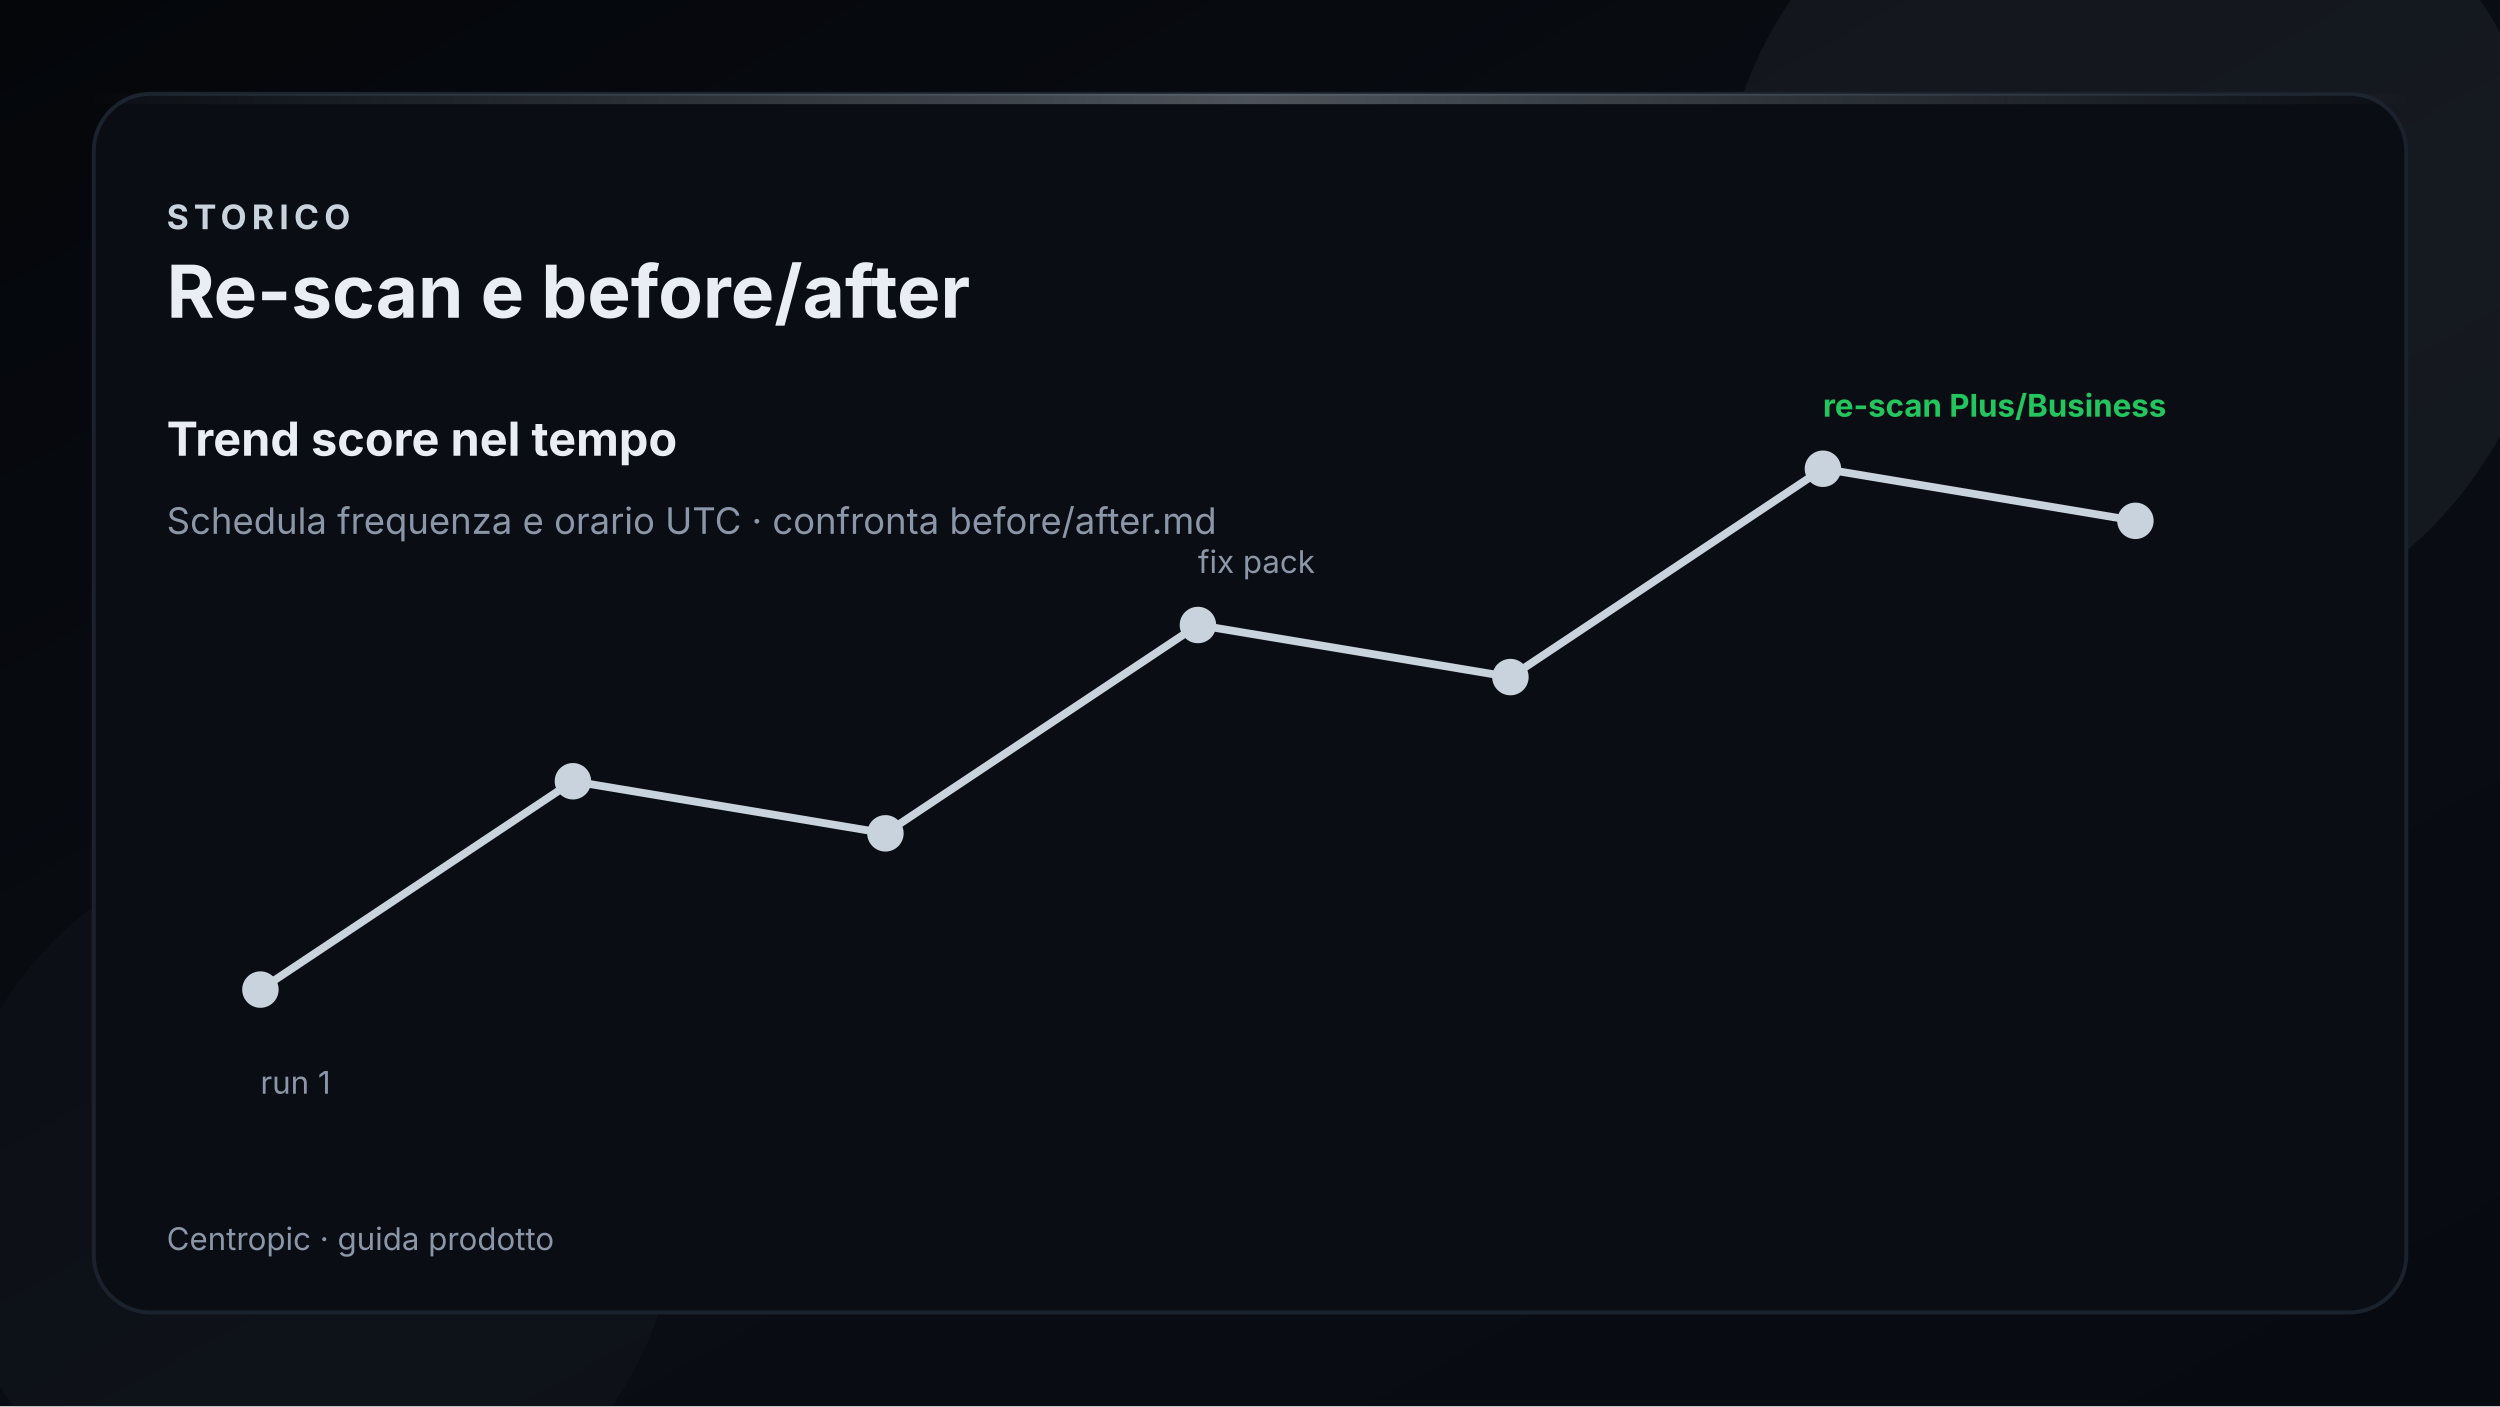
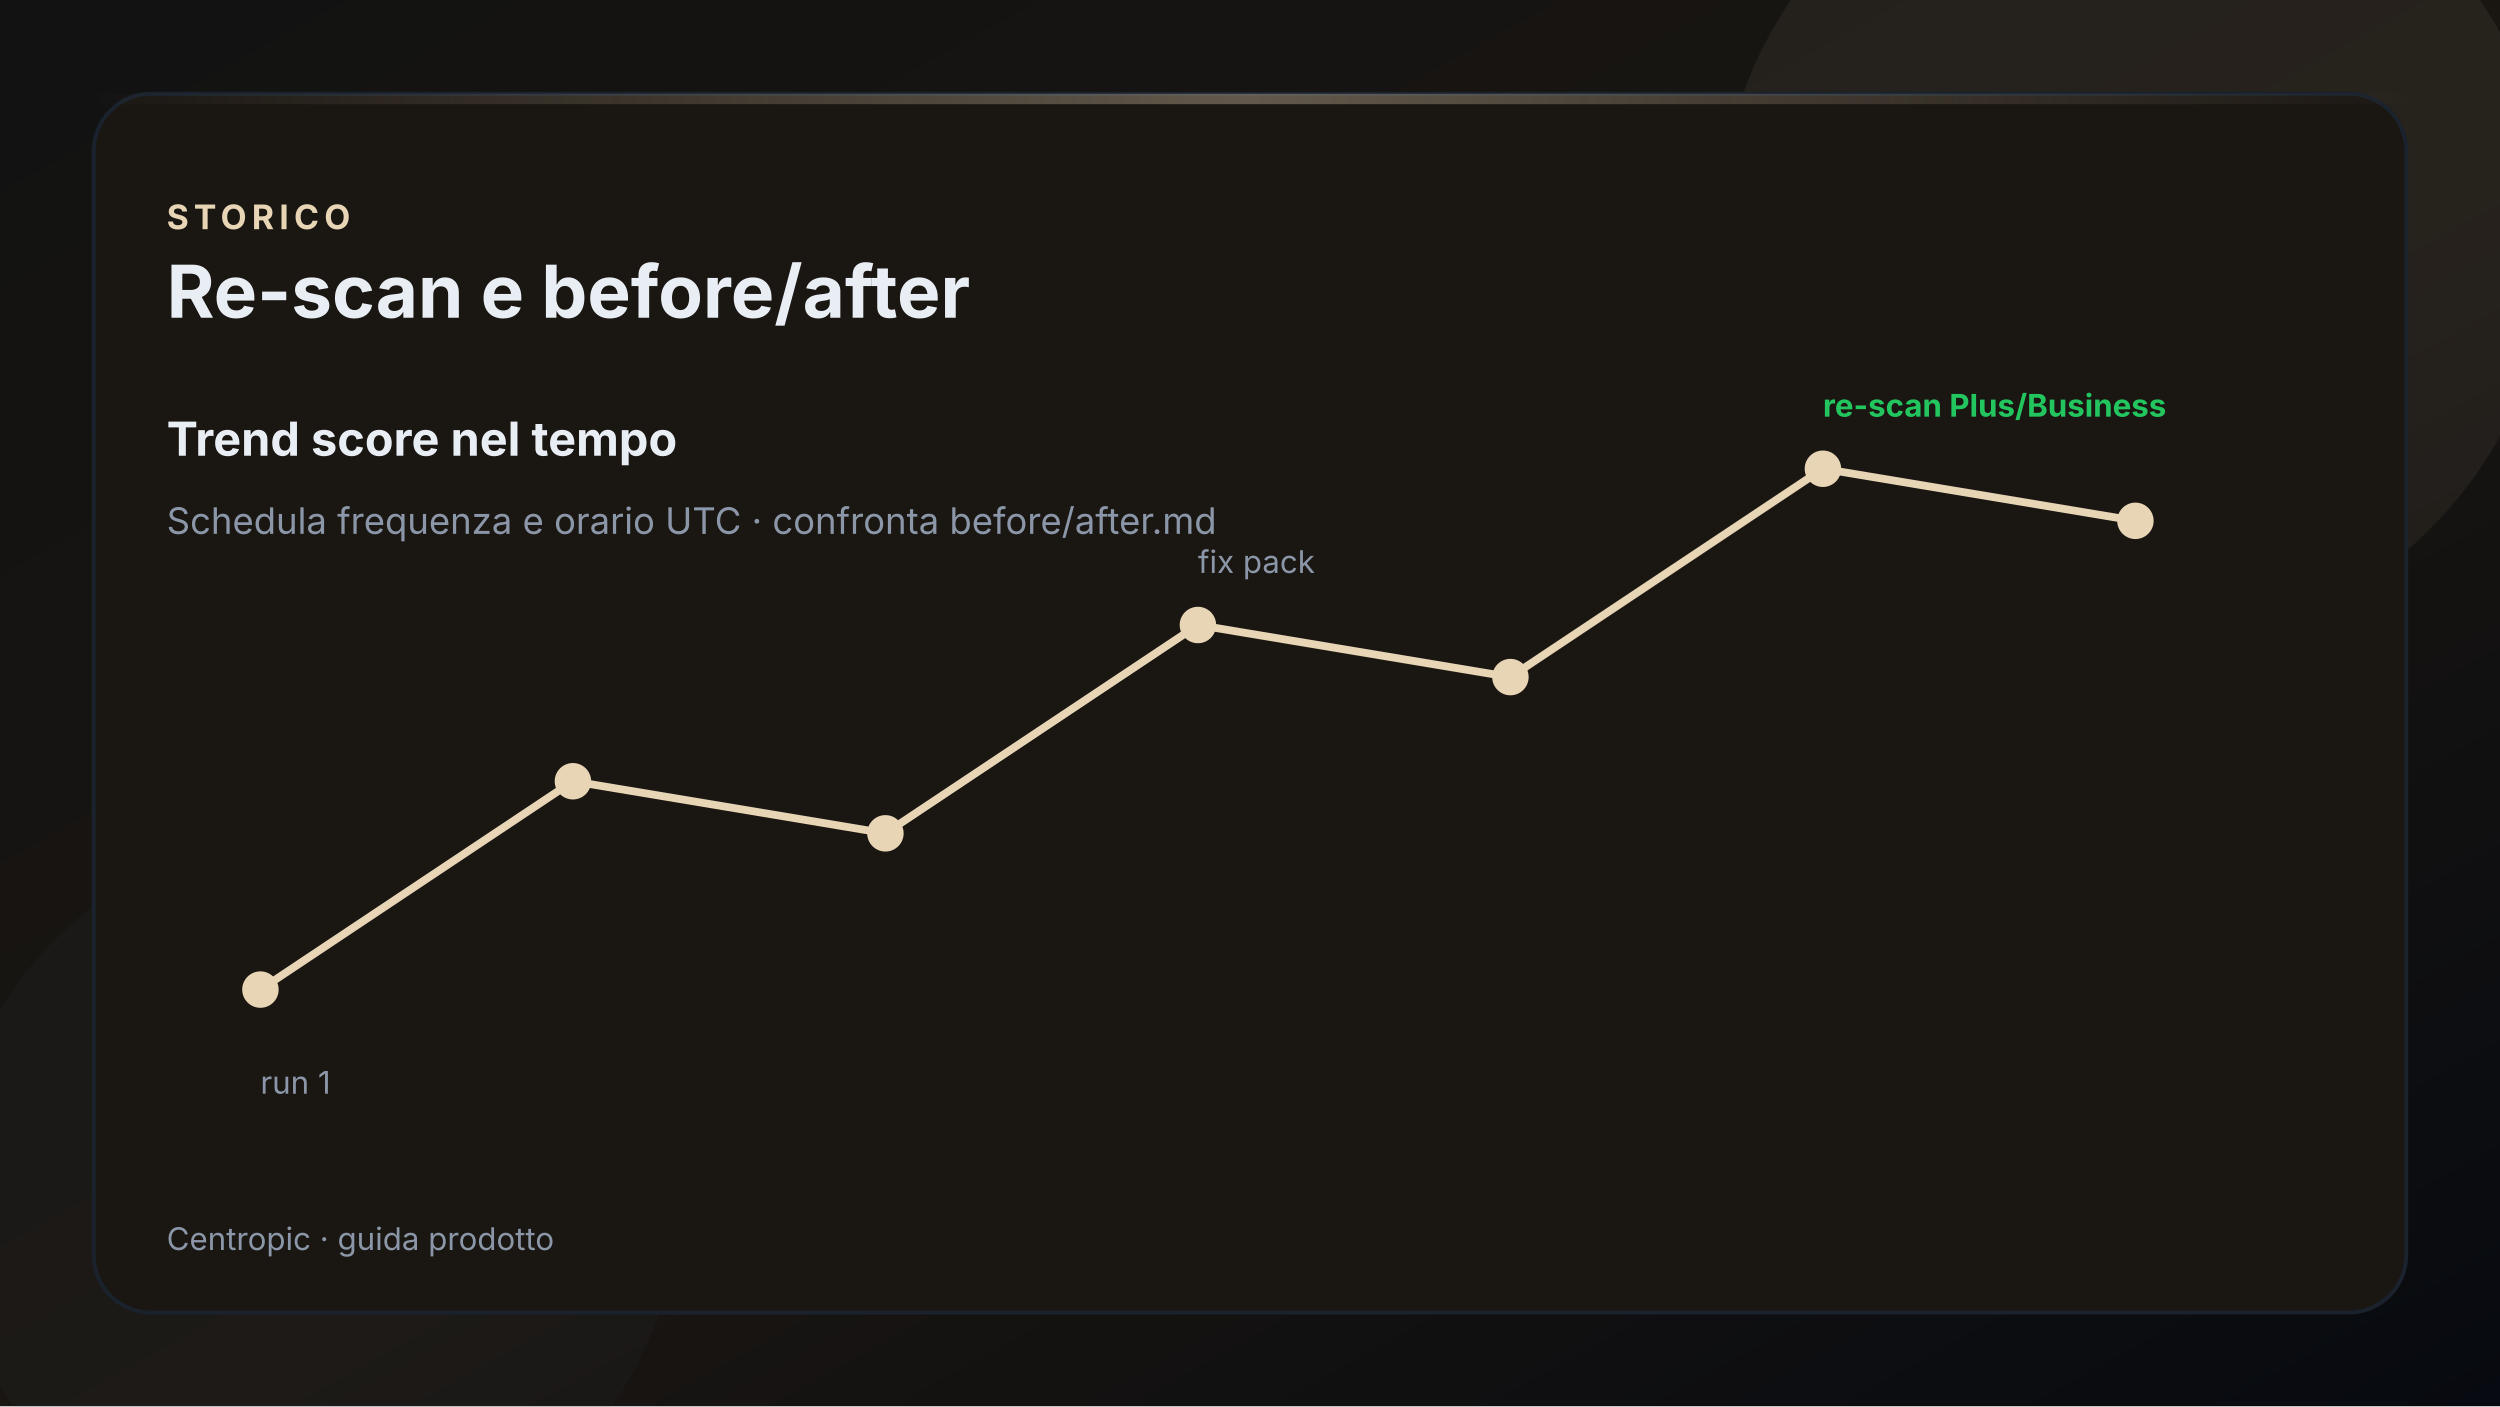
<svg xmlns="http://www.w3.org/2000/svg" width="960" height="540" viewBox="0 0 960 540" role="img" aria-labelledby="t d">
  <defs>
    <linearGradient id="bg" x1="0" y1="0" x2="1" y2="1">
-       <stop offset="0%" stop-color="#04060A" />
-       <stop offset="55%" stop-color="#0A0E14" />
+       <stop offset="0%" stop-color="#121212" />
+       <stop offset="55%" stop-color="#1A1612" />
      <stop offset="100%" stop-color="#070A10" />
    </linearGradient>
    <linearGradient id="glow" x1="0" y1="0" x2="1" y2="0">
-       <stop offset="0%" stop-color="#C9D3DD" stop-opacity="0" />
-       <stop offset="50%" stop-color="#C9D3DD" stop-opacity=".35" />
-       <stop offset="100%" stop-color="#C9D3DD" stop-opacity="0" />
+       <stop offset="0%" stop-color="#E8D5B5" stop-opacity="0" />
+       <stop offset="50%" stop-color="#E8D5B5" stop-opacity=".35" />
+       <stop offset="100%" stop-color="#E8D5B5" stop-opacity="0" />
    </linearGradient>
    <filter id="soft" x="-20%" y="-20%" width="140%" height="140%">
      <feGaussianBlur stdDeviation="12" result="b" />
      <feMerge>
        <feMergeNode in="b" />
        <feMergeNode in="SourceGraphic" />
      </feMerge>
    </filter>
  </defs>
  <rect width="960" height="540" fill="url(#bg)" />
-   <circle cx="820" cy="90" r="160" fill="#C9D3DD" opacity=".06" />
+   <circle cx="820" cy="90" r="160" fill="#E8D5B5" opacity=".06" />
  <circle cx="120" cy="460" r="140" fill="#5B6B7A" opacity=".05" />
-   <rect x="36" y="36" width="888" height="468" rx="22" fill="#0A0E14" stroke="#1A222D" stroke-width="1.5" />
+   <rect x="36" y="36" width="888" height="468" rx="22" fill="#1A1612" stroke="#1A222D" stroke-width="1.5" />
  <rect x="36" y="36" width="888" height="4" fill="url(#glow)" />
-   <text x="64" y="88" fill="#C9D3DD" font-family="'Inter', system-ui, sans-serif" font-size="13" font-weight="700" letter-spacing="2">STORICO</text>
+   <text x="64" y="88" fill="#E8D5B5" font-family="'Inter', system-ui, sans-serif" font-size="13" font-weight="700" letter-spacing="2">STORICO</text>
  <text x="64" y="122" fill="#E8EEF4" font-family="'Inter', system-ui, sans-serif" font-size="28" font-weight="700">Re-scan e before/after</text>
  <g font-family="'Inter', system-ui, sans-serif">
-     <polyline points="100,380 220,300 340,320 460,240 580,260 700,180 820,200" fill="none" stroke="#C9D3DD" stroke-width="3" />
-     <circle cx="100" cy="380" r="7" fill="#C9D3DD" />
-     <circle cx="220" cy="300" r="7" fill="#C9D3DD" />
-     <circle cx="340" cy="320" r="7" fill="#C9D3DD" />
-     <circle cx="460" cy="240" r="7" fill="#C9D3DD" />
-     <circle cx="580" cy="260" r="7" fill="#C9D3DD" />
-     <circle cx="700" cy="180" r="7" fill="#C9D3DD" />
-     <circle cx="820" cy="200" r="7" fill="#C9D3DD" />
+     <polyline points="100,380 220,300 340,320 460,240 580,260 700,180 820,200" fill="none" stroke="#E8D5B5" stroke-width="3" />
+     <circle cx="100" cy="380" r="7" fill="#E8D5B5" />
+     <circle cx="220" cy="300" r="7" fill="#E8D5B5" />
+     <circle cx="340" cy="320" r="7" fill="#E8D5B5" />
+     <circle cx="460" cy="240" r="7" fill="#E8D5B5" />
+     <circle cx="580" cy="260" r="7" fill="#E8D5B5" />
+     <circle cx="700" cy="180" r="7" fill="#E8D5B5" />
+     <circle cx="820" cy="200" r="7" fill="#E8D5B5" />
    <text x="100" y="420" fill="#8B97A8" font-size="12">run 1</text>
    <text x="460" y="220" fill="#8B97A8" font-size="12">fix pack</text>
    <text x="700" y="160" fill="#22C55E" font-size="12" font-weight="700">re-scan Plus/Business</text>
    <text x="64" y="175" fill="#E8EEF4" font-size="18" font-weight="700">Trend score nel tempo</text>
    <text x="64" y="205" fill="#8B97A8" font-size="14">Schedula frequenza e orario UTC · confronta before/after.md</text>
  </g>
  <text x="64" y="480" fill="#8B97A8" font-family="'Inter', system-ui, sans-serif" font-size="12">Centropic · guida prodotto</text>
</svg>
